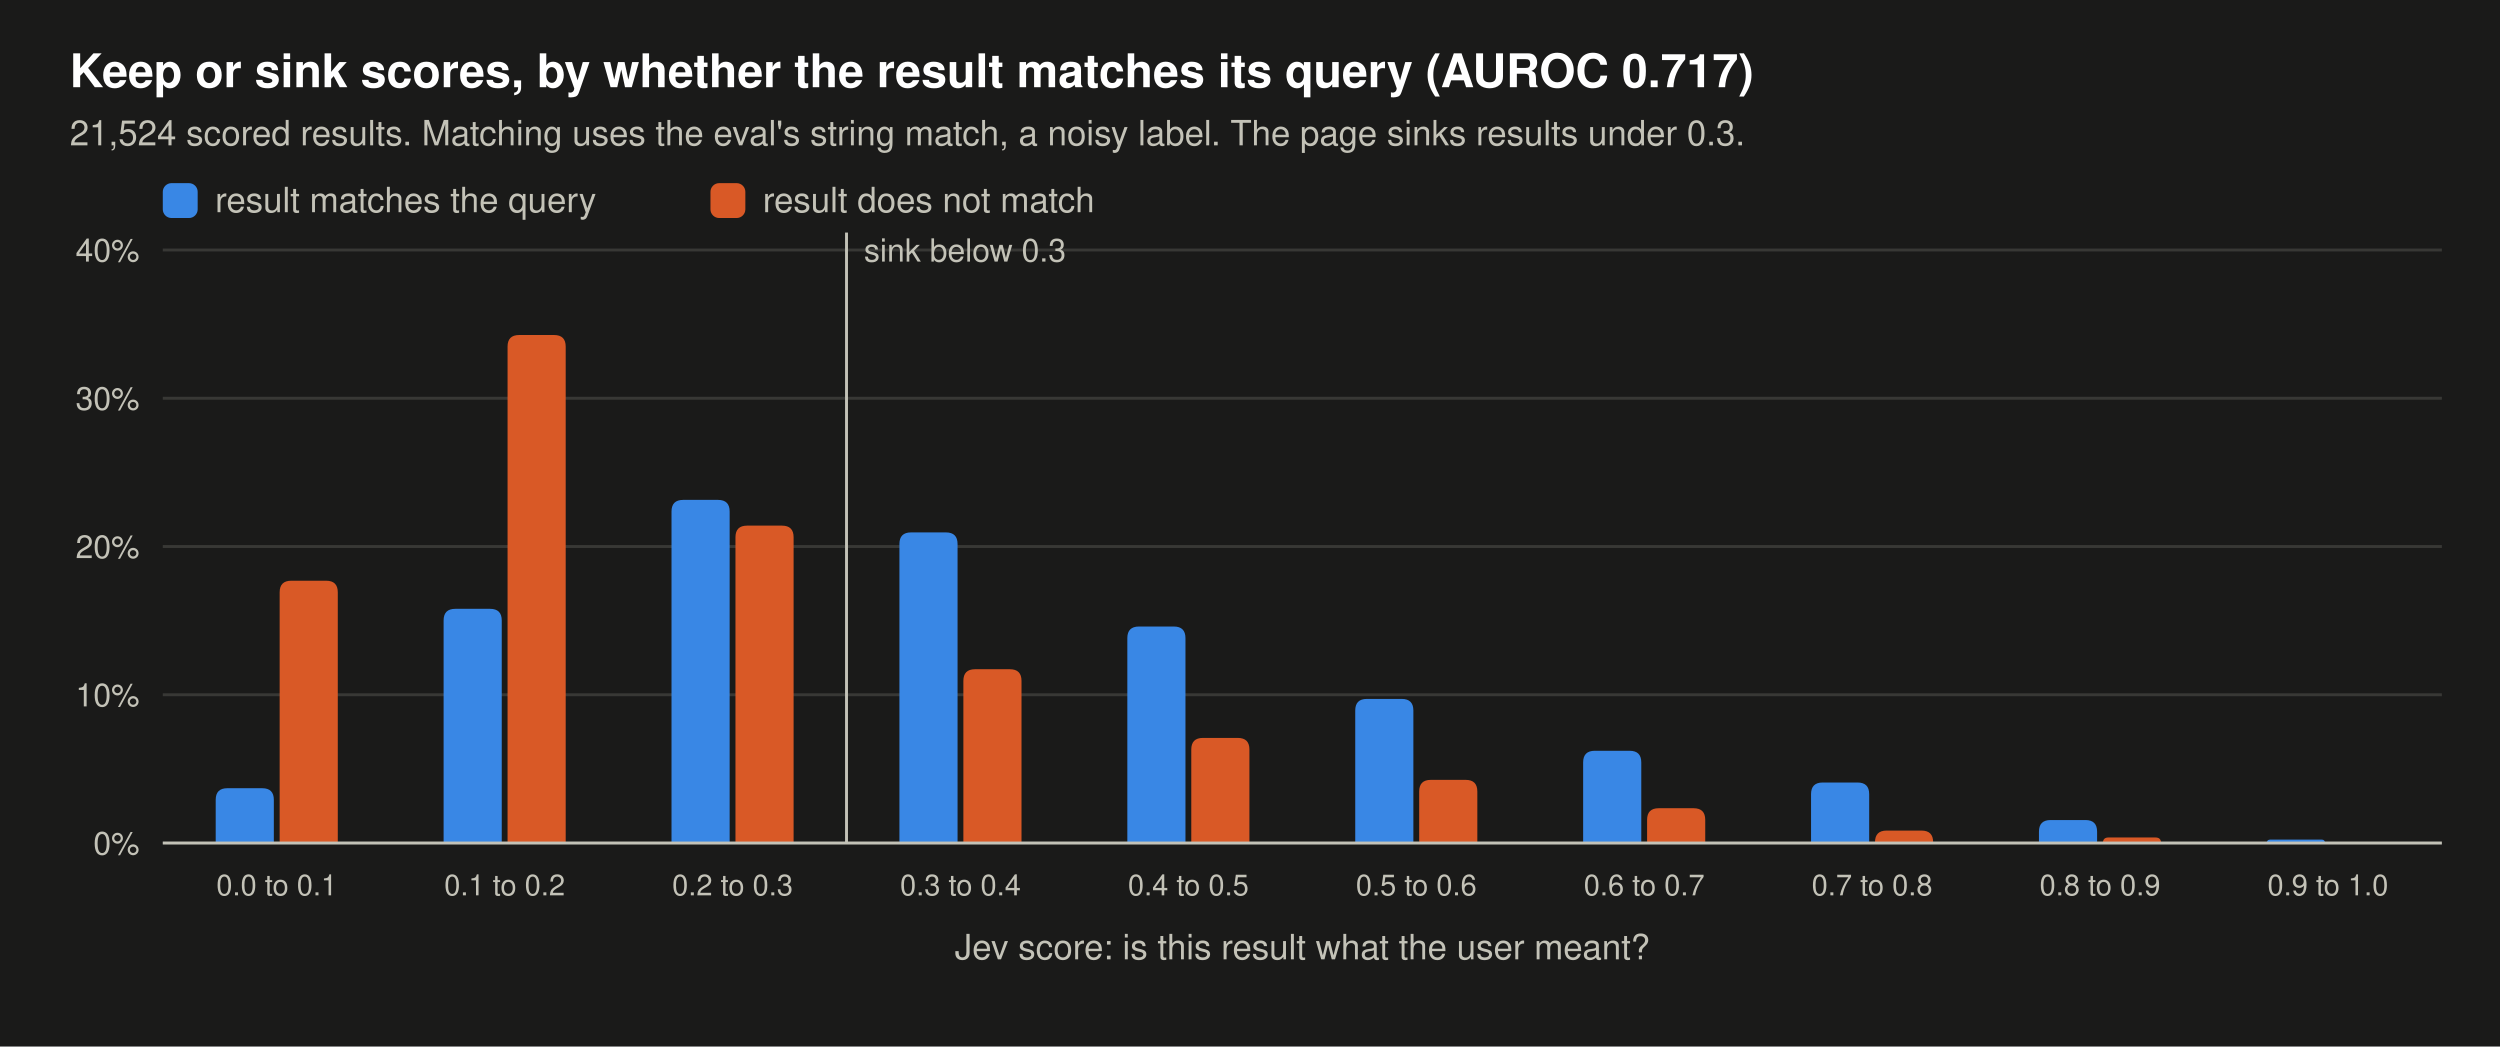
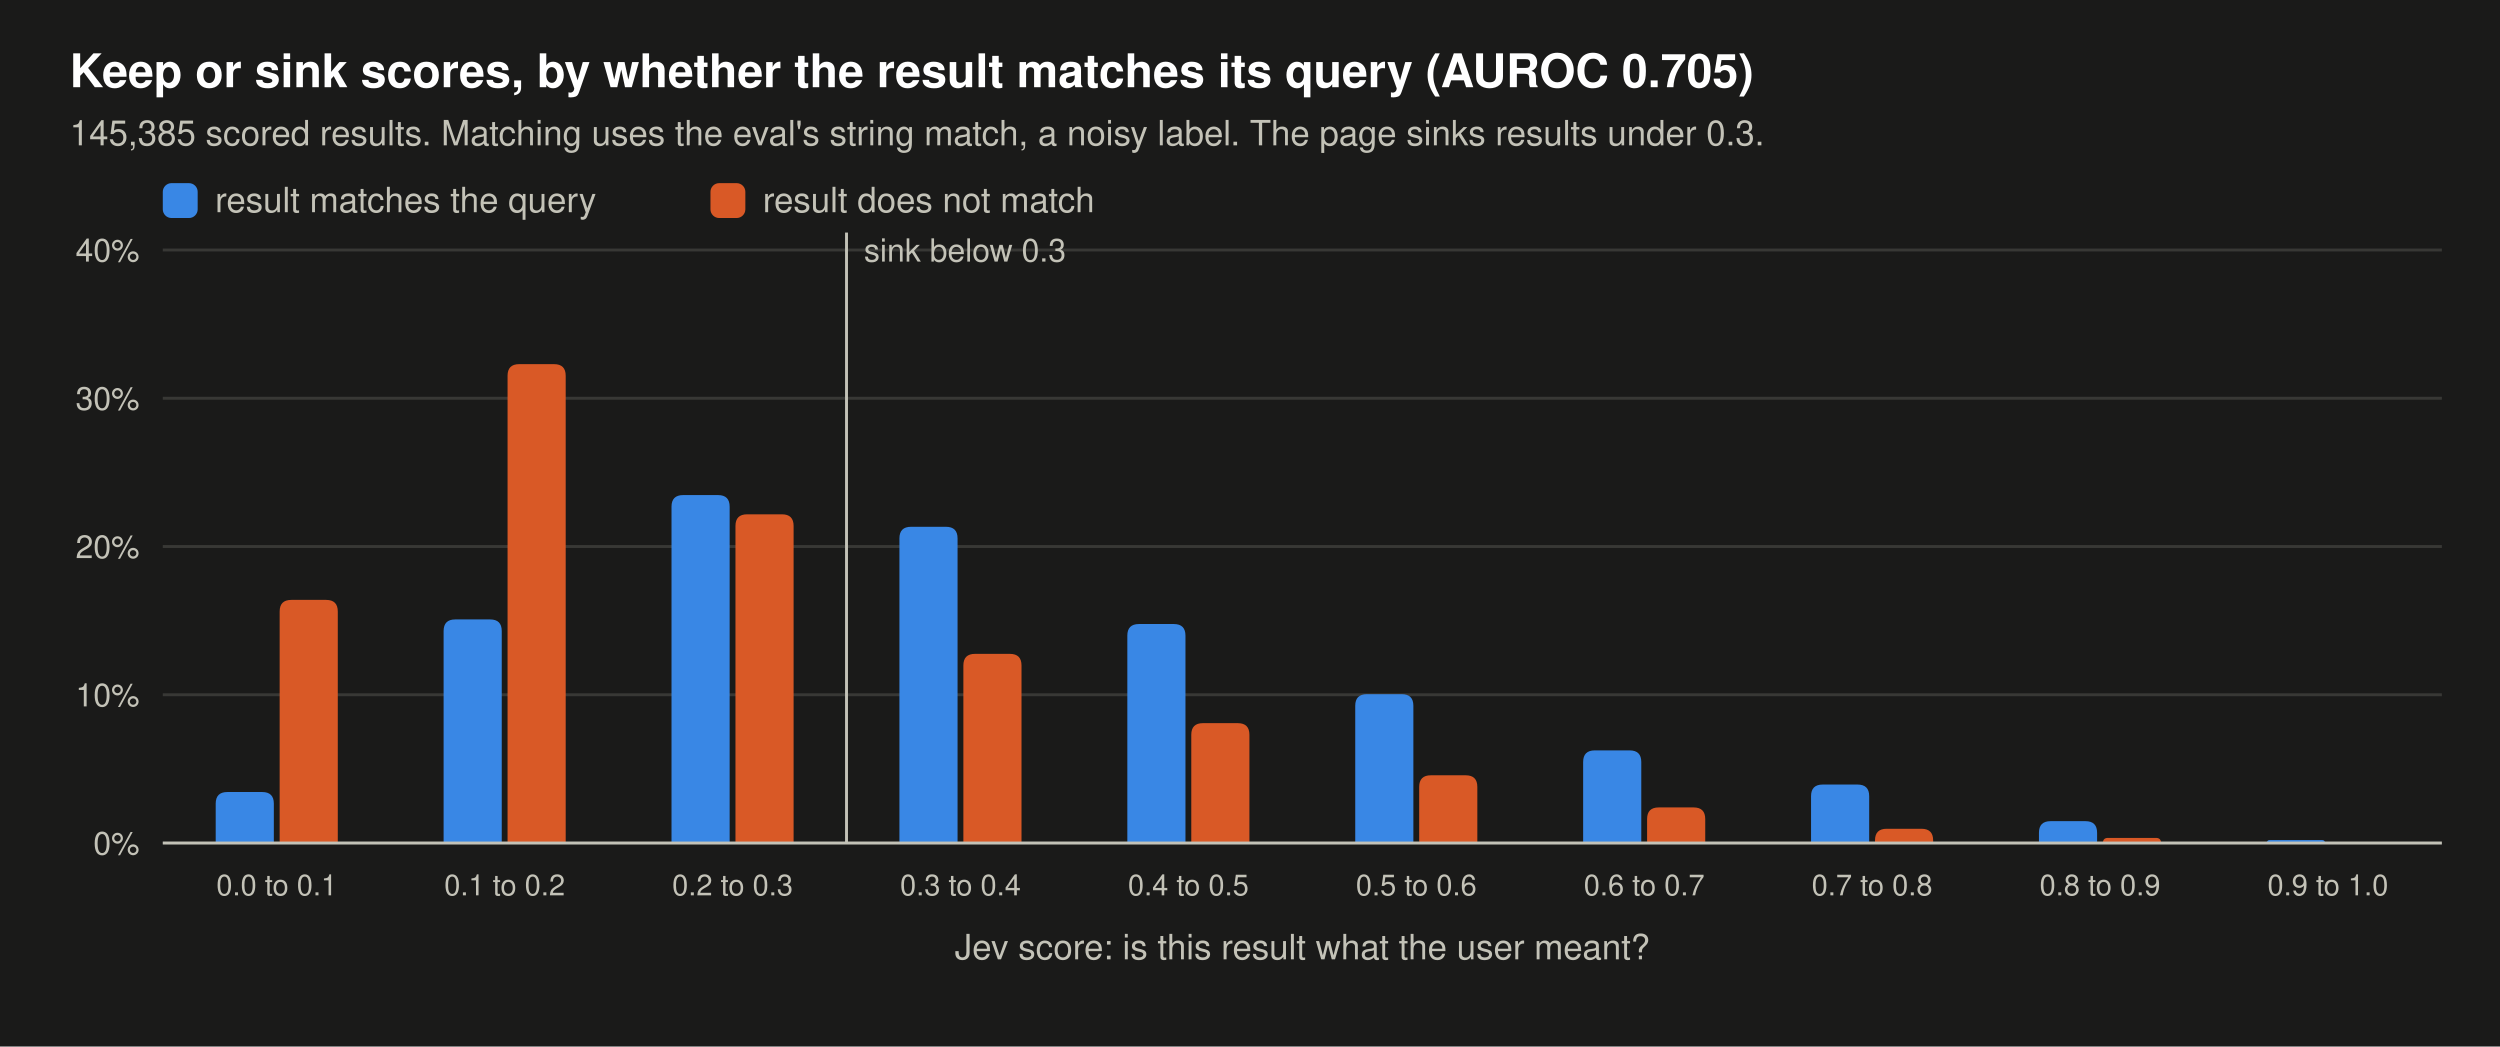
<svg xmlns="http://www.w3.org/2000/svg" width="860" height="360" viewBox="0 0 860 360" role="img" font-family="-apple-system, 'Segoe UI', Helvetica, Arial, sans-serif">
  <rect width="860" height="360" fill="#1a1a19" />
-   <text x="24.0" y="30.0" font-size="16" fill="#ffffff" font-weight="600">Keep or sink scores, by whether the result matches its query (AUROC 0.717)</text>
-   <text x="24.0" y="50.0" font-size="12" fill="#c3c2b7">21,524 scored results. Matching uses the eval's string match, a noisy label. The page sinks results under 0.3.</text>
+   <text x="24.0" y="30.0" font-size="16" fill="#ffffff" font-weight="600">Keep or sink scores, by whether the result matches its query (AUROC 0.705)</text>
+   <text x="24.0" y="50.0" font-size="12" fill="#c3c2b7">145,385 scored results. Matching uses the eval's string match, a noisy label. The page sinks results under 0.3.</text>
  <rect x="56" y="63" width="12" height="12" rx="3" fill="#3987e5" />
  <text x="74.0" y="73.0" font-size="12" fill="#c3c2b7">result matches the query</text>
  <rect x="244.4" y="63" width="12" height="12" rx="3" fill="#d95926" />
  <text x="262.4" y="73.0" font-size="12" fill="#c3c2b7">result does not match</text>
  <line x1="56.0" y1="290.0" x2="840.0" y2="290.0" stroke="#383835" stroke-width="1" />
  <text x="48.0" y="294.0" font-size="11" fill="#c3c2b7" text-anchor="end">0%</text>
  <line x1="56.0" y1="239.0" x2="840.0" y2="239.0" stroke="#383835" stroke-width="1" />
  <text x="48.0" y="243.0" font-size="11" fill="#c3c2b7" text-anchor="end">10%</text>
  <line x1="56.0" y1="188.0" x2="840.0" y2="188.0" stroke="#383835" stroke-width="1" />
  <text x="48.0" y="192.0" font-size="11" fill="#c3c2b7" text-anchor="end">20%</text>
  <line x1="56.0" y1="137.0" x2="840.0" y2="137.0" stroke="#383835" stroke-width="1" />
  <text x="48.0" y="141.0" font-size="11" fill="#c3c2b7" text-anchor="end">30%</text>
  <line x1="56.0" y1="86.0" x2="840.0" y2="86.0" stroke="#383835" stroke-width="1" />
  <text x="48.0" y="90.0" font-size="11" fill="#c3c2b7" text-anchor="end">40%</text>
-   <path d="M74.2,290V275.144Q74.2,271.144 78.2,271.144H90.2Q94.2,271.144 94.2,275.144V290Z" fill="#3987e5" />
-   <path d="M96.2,290V203.767Q96.2,199.767 100.2,199.767H112.2Q116.2,199.767 116.2,203.767V290Z" fill="#d95926" />
+   <path d="M74.2,290V276.456Q74.2,272.456 78.2,272.456H90.2Q94.2,272.456 94.2,276.456V290Z" fill="#3987e5" />
+   <path d="M96.2,290V210.365Q96.2,206.365 100.2,206.365H112.2Q116.2,206.365 116.2,210.365V290Z" fill="#d95926" />
  <text x="95.2" y="308.0" font-size="10" fill="#c3c2b7" text-anchor="middle">0.0 to 0.1</text>
-   <path d="M152.6,290V213.438Q152.6,209.438 156.6,209.438H168.6Q172.6,209.438 172.6,213.438V290Z" fill="#3987e5" />
-   <path d="M174.6,290V119.243Q174.6,115.243 178.6,115.243H190.6Q194.6,115.243 194.6,119.243V290Z" fill="#d95926" />
+   <path d="M152.6,290V217.084Q152.6,213.084 156.6,213.084H168.6Q172.6,213.084 172.6,217.084V290Z" fill="#3987e5" />
+   <path d="M174.6,290V129.264Q174.6,125.264 178.6,125.264H190.6Q194.6,125.264 194.6,129.264V290Z" fill="#d95926" />
  <text x="173.6" y="308.0" font-size="10" fill="#c3c2b7" text-anchor="middle">0.1 to 0.2</text>
-   <path d="M231,290V175.962Q231,171.962 235,171.962H247Q251,171.962 251,175.962V290Z" fill="#3987e5" />
-   <path d="M253,290V184.816Q253,180.816 257,180.816H269Q273,180.816 273,184.816V290Z" fill="#d95926" />
+   <path d="M231,290V174.306Q231,170.306 235,170.306H247Q251,170.306 251,174.306V290Z" fill="#3987e5" />
+   <path d="M253,290V180.923Q253,176.923 257,176.923H269Q273,176.923 273,180.923V290Z" fill="#d95926" />
  <text x="252.0" y="308.0" font-size="10" fill="#c3c2b7" text-anchor="middle">0.2 to 0.3</text>
-   <path d="M309.4,290V187.147Q309.4,183.147 313.4,183.147H325.4Q329.4,183.147 329.4,187.147V290Z" fill="#3987e5" />
-   <path d="M331.4,290V234.215Q331.4,230.215 335.4,230.215H347.4Q351.4,230.215 351.4,234.215V290Z" fill="#d95926" />
+   <path d="M309.4,290V185.214Q309.4,181.214 313.4,181.214H325.4Q329.4,181.214 329.4,185.214V290Z" fill="#3987e5" />
+   <path d="M331.4,290V228.929Q331.4,224.929 335.4,224.929H347.4Q351.4,224.929 351.4,228.929V290Z" fill="#d95926" />
  <text x="330.4" y="308.0" font-size="10" fill="#c3c2b7" text-anchor="middle">0.3 to 0.4</text>
-   <path d="M387.8,290V219.521Q387.8,215.521 391.8,215.521H403.8Q407.8,215.521 407.8,219.521V290Z" fill="#3987e5" />
-   <path d="M409.8,290V257.843Q409.8,253.843 413.8,253.843H425.8Q429.8,253.843 429.8,257.843V290Z" fill="#d95926" />
+   <path d="M387.8,290V218.666Q387.8,214.666 391.8,214.666H403.8Q407.8,214.666 407.8,218.666V290Z" fill="#3987e5" />
+   <path d="M409.8,290V252.765Q409.8,248.765 413.8,248.765H425.8Q429.8,248.765 429.8,252.765V290Z" fill="#d95926" />
  <text x="408.8" y="308.0" font-size="10" fill="#c3c2b7" text-anchor="middle">0.4 to 0.5</text>
-   <path d="M466.2,290V244.426Q466.2,240.426 470.2,240.426H482.2Q486.2,240.426 486.2,244.426V290Z" fill="#3987e5" />
-   <path d="M488.2,290V272.274Q488.2,268.274 492.2,268.274H504.2Q508.2,268.274 508.2,272.274V290Z" fill="#d95926" />
+   <path d="M466.2,290V242.796Q466.2,238.796 470.2,238.796H482.2Q486.2,238.796 486.2,242.796V290Z" fill="#3987e5" />
+   <path d="M488.2,290V270.699Q488.2,266.699 492.2,266.699H504.2Q508.2,266.699 508.2,270.699V290Z" fill="#d95926" />
  <text x="487.2" y="308.0" font-size="10" fill="#c3c2b7" text-anchor="middle">0.5 to 0.6</text>
-   <path d="M544.6,290V262.269Q544.6,258.269 548.6,258.269H560.6Q564.6,258.269 564.6,262.269V290Z" fill="#3987e5" />
-   <path d="M566.6,290V282.027Q566.6,278.027 570.6,278.027H582.6Q586.6,278.027 586.6,282.027V290Z" fill="#d95926" />
+   <path d="M544.6,290V262.135Q544.6,258.135 548.6,258.135H560.6Q564.6,258.135 564.6,262.135V290Z" fill="#3987e5" />
+   <path d="M566.6,290V281.755Q566.6,277.755 570.6,277.755H582.6Q586.6,277.755 586.6,281.755V290Z" fill="#d95926" />
  <text x="565.6" y="308.0" font-size="10" fill="#c3c2b7" text-anchor="middle">0.6 to 0.7</text>
-   <path d="M623,290V273.184Q623,269.184 627,269.184H639Q643,269.184 643,273.184V290Z" fill="#3987e5" />
-   <path d="M645,290V289.718Q645,285.718 649,285.718H661Q665,285.718 665,289.718V290Z" fill="#d95926" />
+   <path d="M623,290V273.884Q623,269.884 627,269.884H639Q643,269.884 643,273.884V290Z" fill="#3987e5" />
+   <path d="M645,290V289.097Q645,285.097 649,285.097H661Q665,285.097 665,289.097V290Z" fill="#d95926" />
  <text x="644.0" y="308.0" font-size="10" fill="#c3c2b7" text-anchor="middle">0.7 to 0.8</text>
-   <path d="M701.4,290V286.092Q701.4,282.092 705.4,282.092H717.4Q721.4,282.092 721.4,286.092V290Z" fill="#3987e5" />
-   <path d="M723.4,290V290Q723.4,288.097 725.303,288.097H741.497Q743.4,288.097 743.4,290V290Z" fill="#d95926" />
+   <path d="M701.4,290V286.479Q701.4,282.479 705.4,282.479H717.4Q721.4,282.479 721.4,286.479V290Z" fill="#3987e5" />
+   <path d="M723.4,290V290Q723.4,288.239 725.161,288.239H741.639Q743.4,288.239 743.4,290V290Z" fill="#d95926" />
  <text x="722.4" y="308.0" font-size="10" fill="#c3c2b7" text-anchor="middle">0.8 to 0.9</text>
-   <path d="M779.8,290V290Q779.8,288.817 780.983,288.817H798.617Q799.8,288.817 799.8,290V290Z" fill="#3987e5" />
+   <path d="M779.8,290V290Q779.8,288.98 780.82,288.98H798.78Q799.8,288.98 799.8,290V290Z" fill="#3987e5" />
  <text x="800.8" y="308.0" font-size="10" fill="#c3c2b7" text-anchor="middle">0.9 to 1.0</text>
  <line x1="291.2" y1="80.0" x2="291.2" y2="290.0" stroke="#c3c2b7" stroke-width="1" />
  <text x="297.2" y="90.0" font-size="11" fill="#c3c2b7">sink below 0.3</text>
  <line x1="56.0" y1="290.0" x2="840.0" y2="290.0" stroke="#c3c2b7" stroke-width="1" />
  <text x="448.0" y="330.0" font-size="12" fill="#c3c2b7" text-anchor="middle">Jev score: is this result what the user meant?</text>
</svg>
